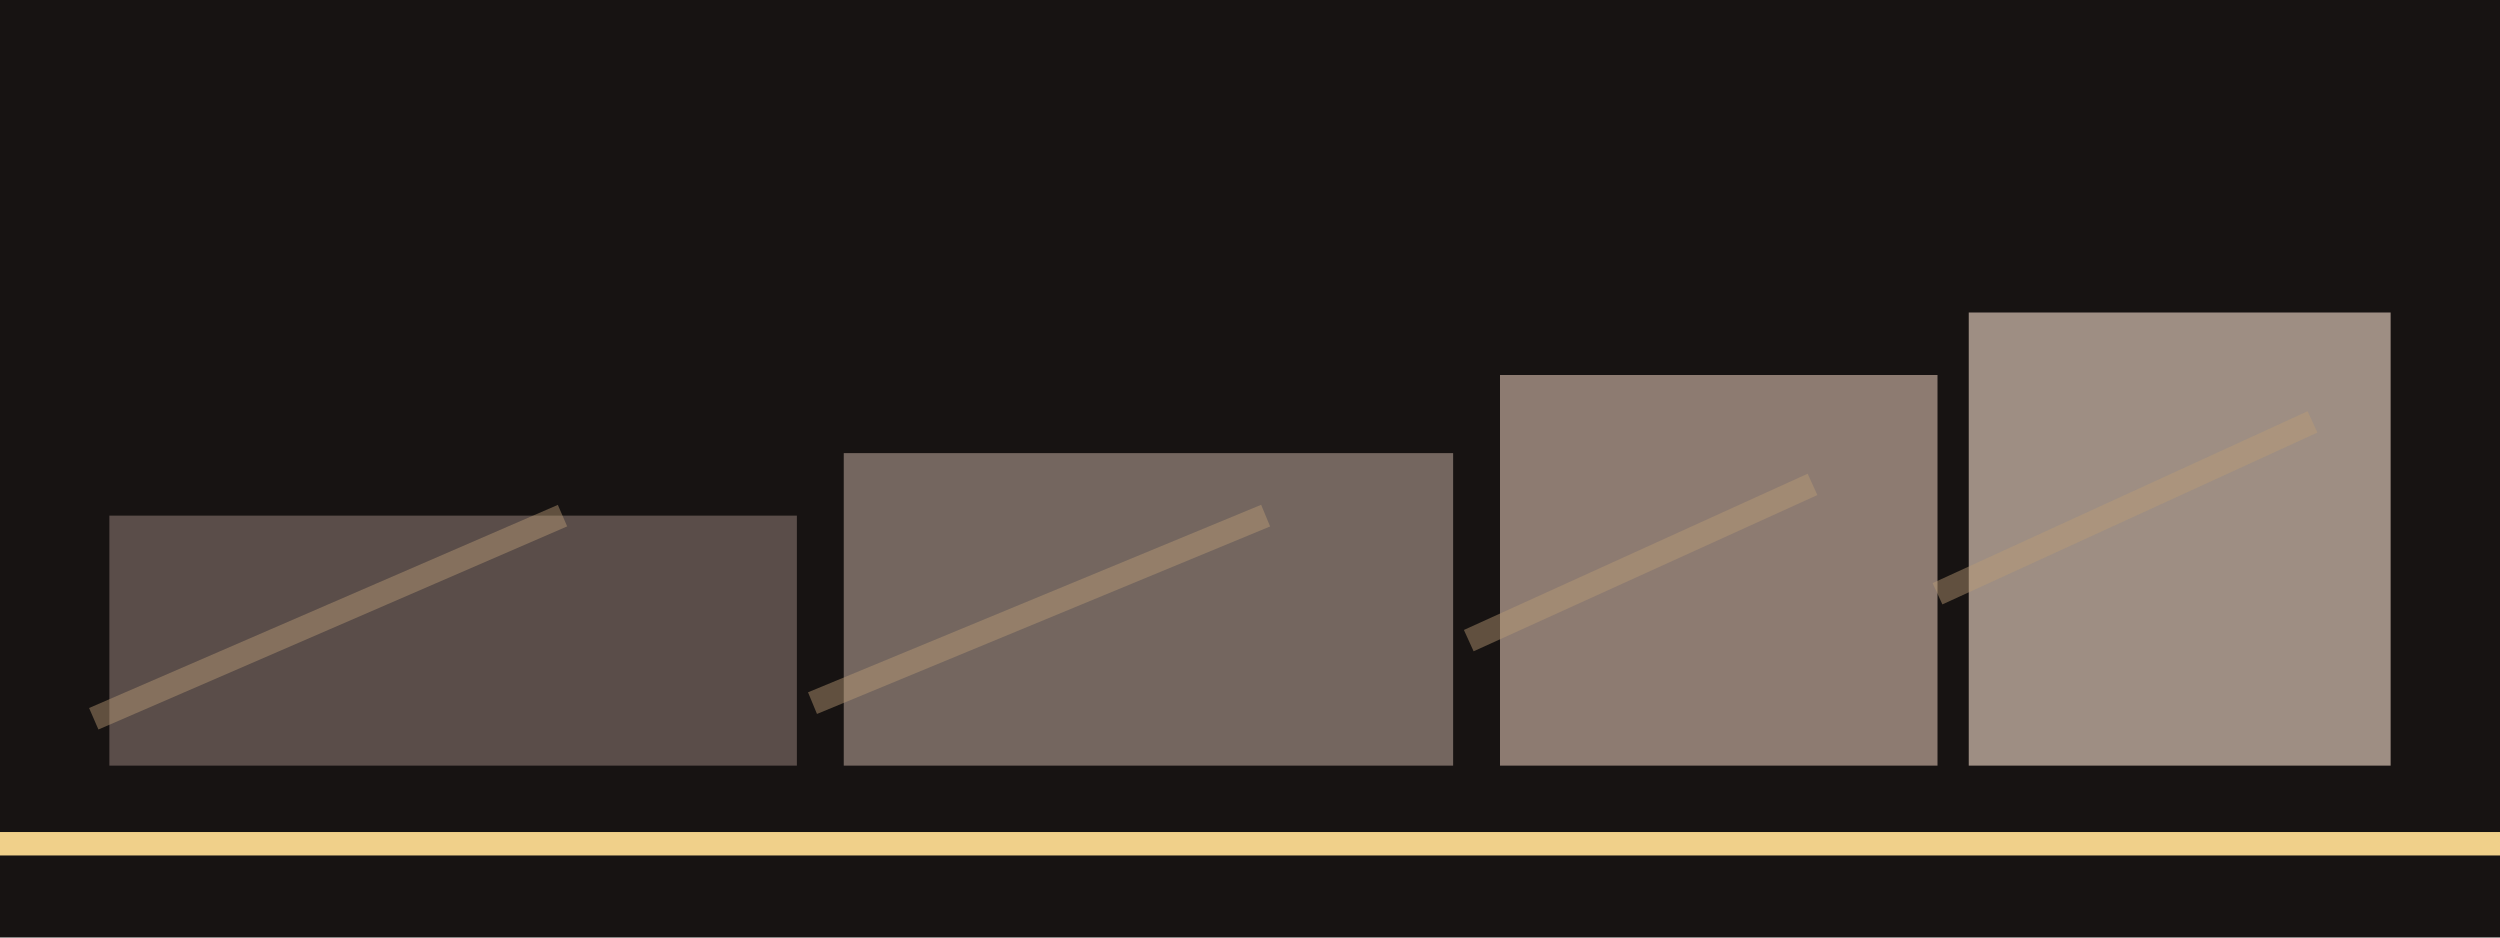
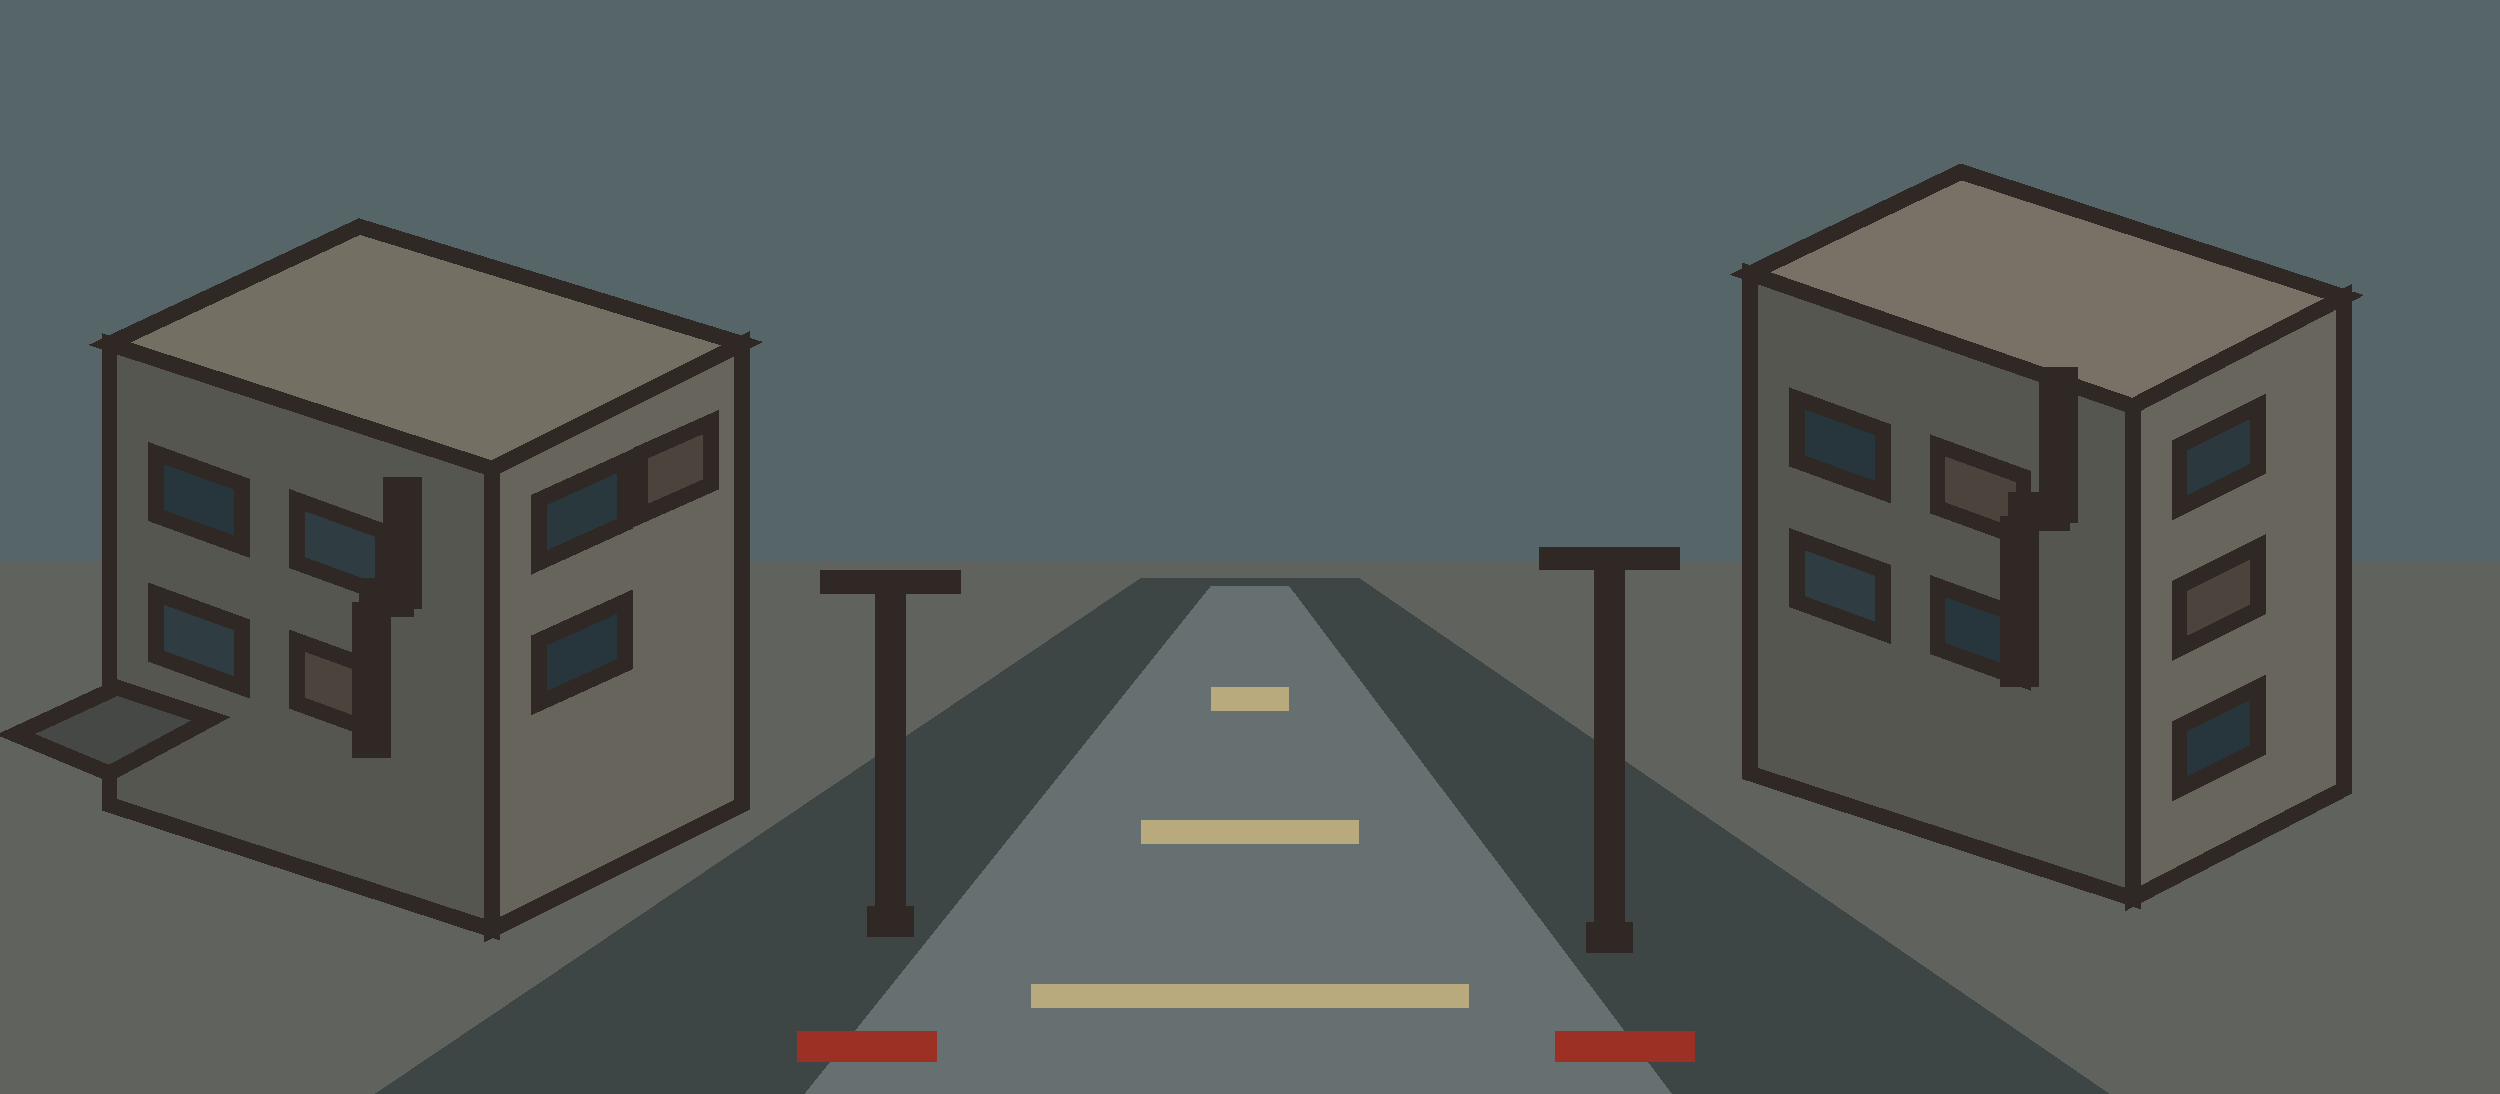
- <svg xmlns="http://www.w3.org/2000/svg" viewBox="0 0 320 120">
-   <rect width="320" height="120" fill="#171312" />
-   <rect x="14" y="66" width="88" height="32" fill="#5a4d49" />
-   <rect x="108" y="58" width="78" height="40" fill="#74665f" />
-   <rect x="192" y="48" width="56" height="50" fill="#8d7b71" />
-   <rect x="252" y="40" width="54" height="58" fill="#9e8e83" />
-   <path d="M12 92l60-26M104 90l58-24M188 82l44-20M248 76l48-22" stroke="#ba9c75" stroke-width="3" opacity="0.45" />
-   <path d="M0 108h320" stroke="#f0d08a" stroke-width="3" />
+ <svg xmlns="http://www.w3.org/2000/svg" viewBox="0 0 320 140" shape-rendering="crispEdges">
+   <rect width="320" height="140" fill="#566568" />
+   <rect y="72" width="320" height="68" fill="#5f625d" />
+   <polygon points="146,74 174,74 270,140 48,140" fill="#3e4545" />
+   <polygon points="155,75 165,75 214,140 103,140" fill="#667071" />
+   <rect x="155" y="88" width="10" height="3" fill="#b9aa7d" />
+   <rect x="146" y="105" width="28" height="3" fill="#b9aa7d" />
+   <rect x="132" y="126" width="56" height="3" fill="#b9aa7d" />
+   <g stroke="#302824" stroke-width="2">
+     <polygon points="14,44 46,29 95,44 63,60" fill="#746f63" />
+     <polygon points="14,44 63,60 63,119 14,103" fill="#565650" />
+     <polygon points="63,60 95,44 95,103 63,119" fill="#67645b" />
+     <polygon points="20,58 31,62 31,70 20,66" fill="#26363c" />
+     <polygon points="38,64 49,68 49,76 38,72" fill="#2f3d42" />
+     <polygon points="20,76 31,80 31,88 20,84" fill="#2f3d42" />
+     <polygon points="38,82 49,86 49,94 38,90" fill="#4c443c" />
+     <polygon points="69,64 80,59 80,67 69,72" fill="#29383d" />
+     <polygon points="82,58 91,54 91,62 82,66" fill="#4c443c" />
+     <polygon points="69,82 80,77 80,85 69,90" fill="#26363c" />
+     <rect x="50" y="62" width="3" height="15" fill="#302824" />
+     <rect x="47" y="75" width="5" height="3" fill="#302824" />
+     <rect x="46" y="78" width="3" height="18" fill="#302824" />
+     <polygon points="2,94 15,88 27,92 14,99" fill="#454844" />
+   </g>
+   <g stroke="#302824" stroke-width="2">
+     <polygon points="224,35 251,22 300,38 273,52" fill="#777166" />
+     <polygon points="224,35 273,52 273,115 224,99" fill="#555650" />
+     <polygon points="273,52 300,38 300,101 273,115" fill="#68655d" />
+     <polygon points="230,51 241,55 241,63 230,59" fill="#26363c" />
+     <polygon points="248,57 259,61 259,69 248,65" fill="#4b443d" />
+     <polygon points="230,69 241,73 241,81 230,77" fill="#2f3d42" />
+     <polygon points="248,75 259,79 259,87 248,83" fill="#26363c" />
+     <polygon points="279,57 289,52 289,60 279,65" fill="#2b393e" />
+     <polygon points="279,75 289,70 289,78 279,83" fill="#4c443c" />
+     <polygon points="279,93 289,88 289,96 279,101" fill="#26363c" />
+     <rect x="262" y="48" width="3" height="18" fill="#302824" />
+     <rect x="258" y="64" width="6" height="3" fill="#302824" />
+     <rect x="257" y="67" width="3" height="20" fill="#302824" />
+   </g>
+   <g fill="#302824">
+     <rect x="112" y="73" width="4" height="43" />
+     <rect x="105" y="73" width="18" height="3" />
+     <rect x="204" y="70" width="4" height="48" />
+     <rect x="197" y="70" width="18" height="3" />
+     <rect x="111" y="116" width="6" height="4" />
+     <rect x="203" y="118" width="6" height="4" />
+   </g>
+   <rect x="102" y="132" width="18" height="4" fill="#9d3025" />
+   <rect x="199" y="132" width="18" height="4" fill="#9d3025" />
</svg>
